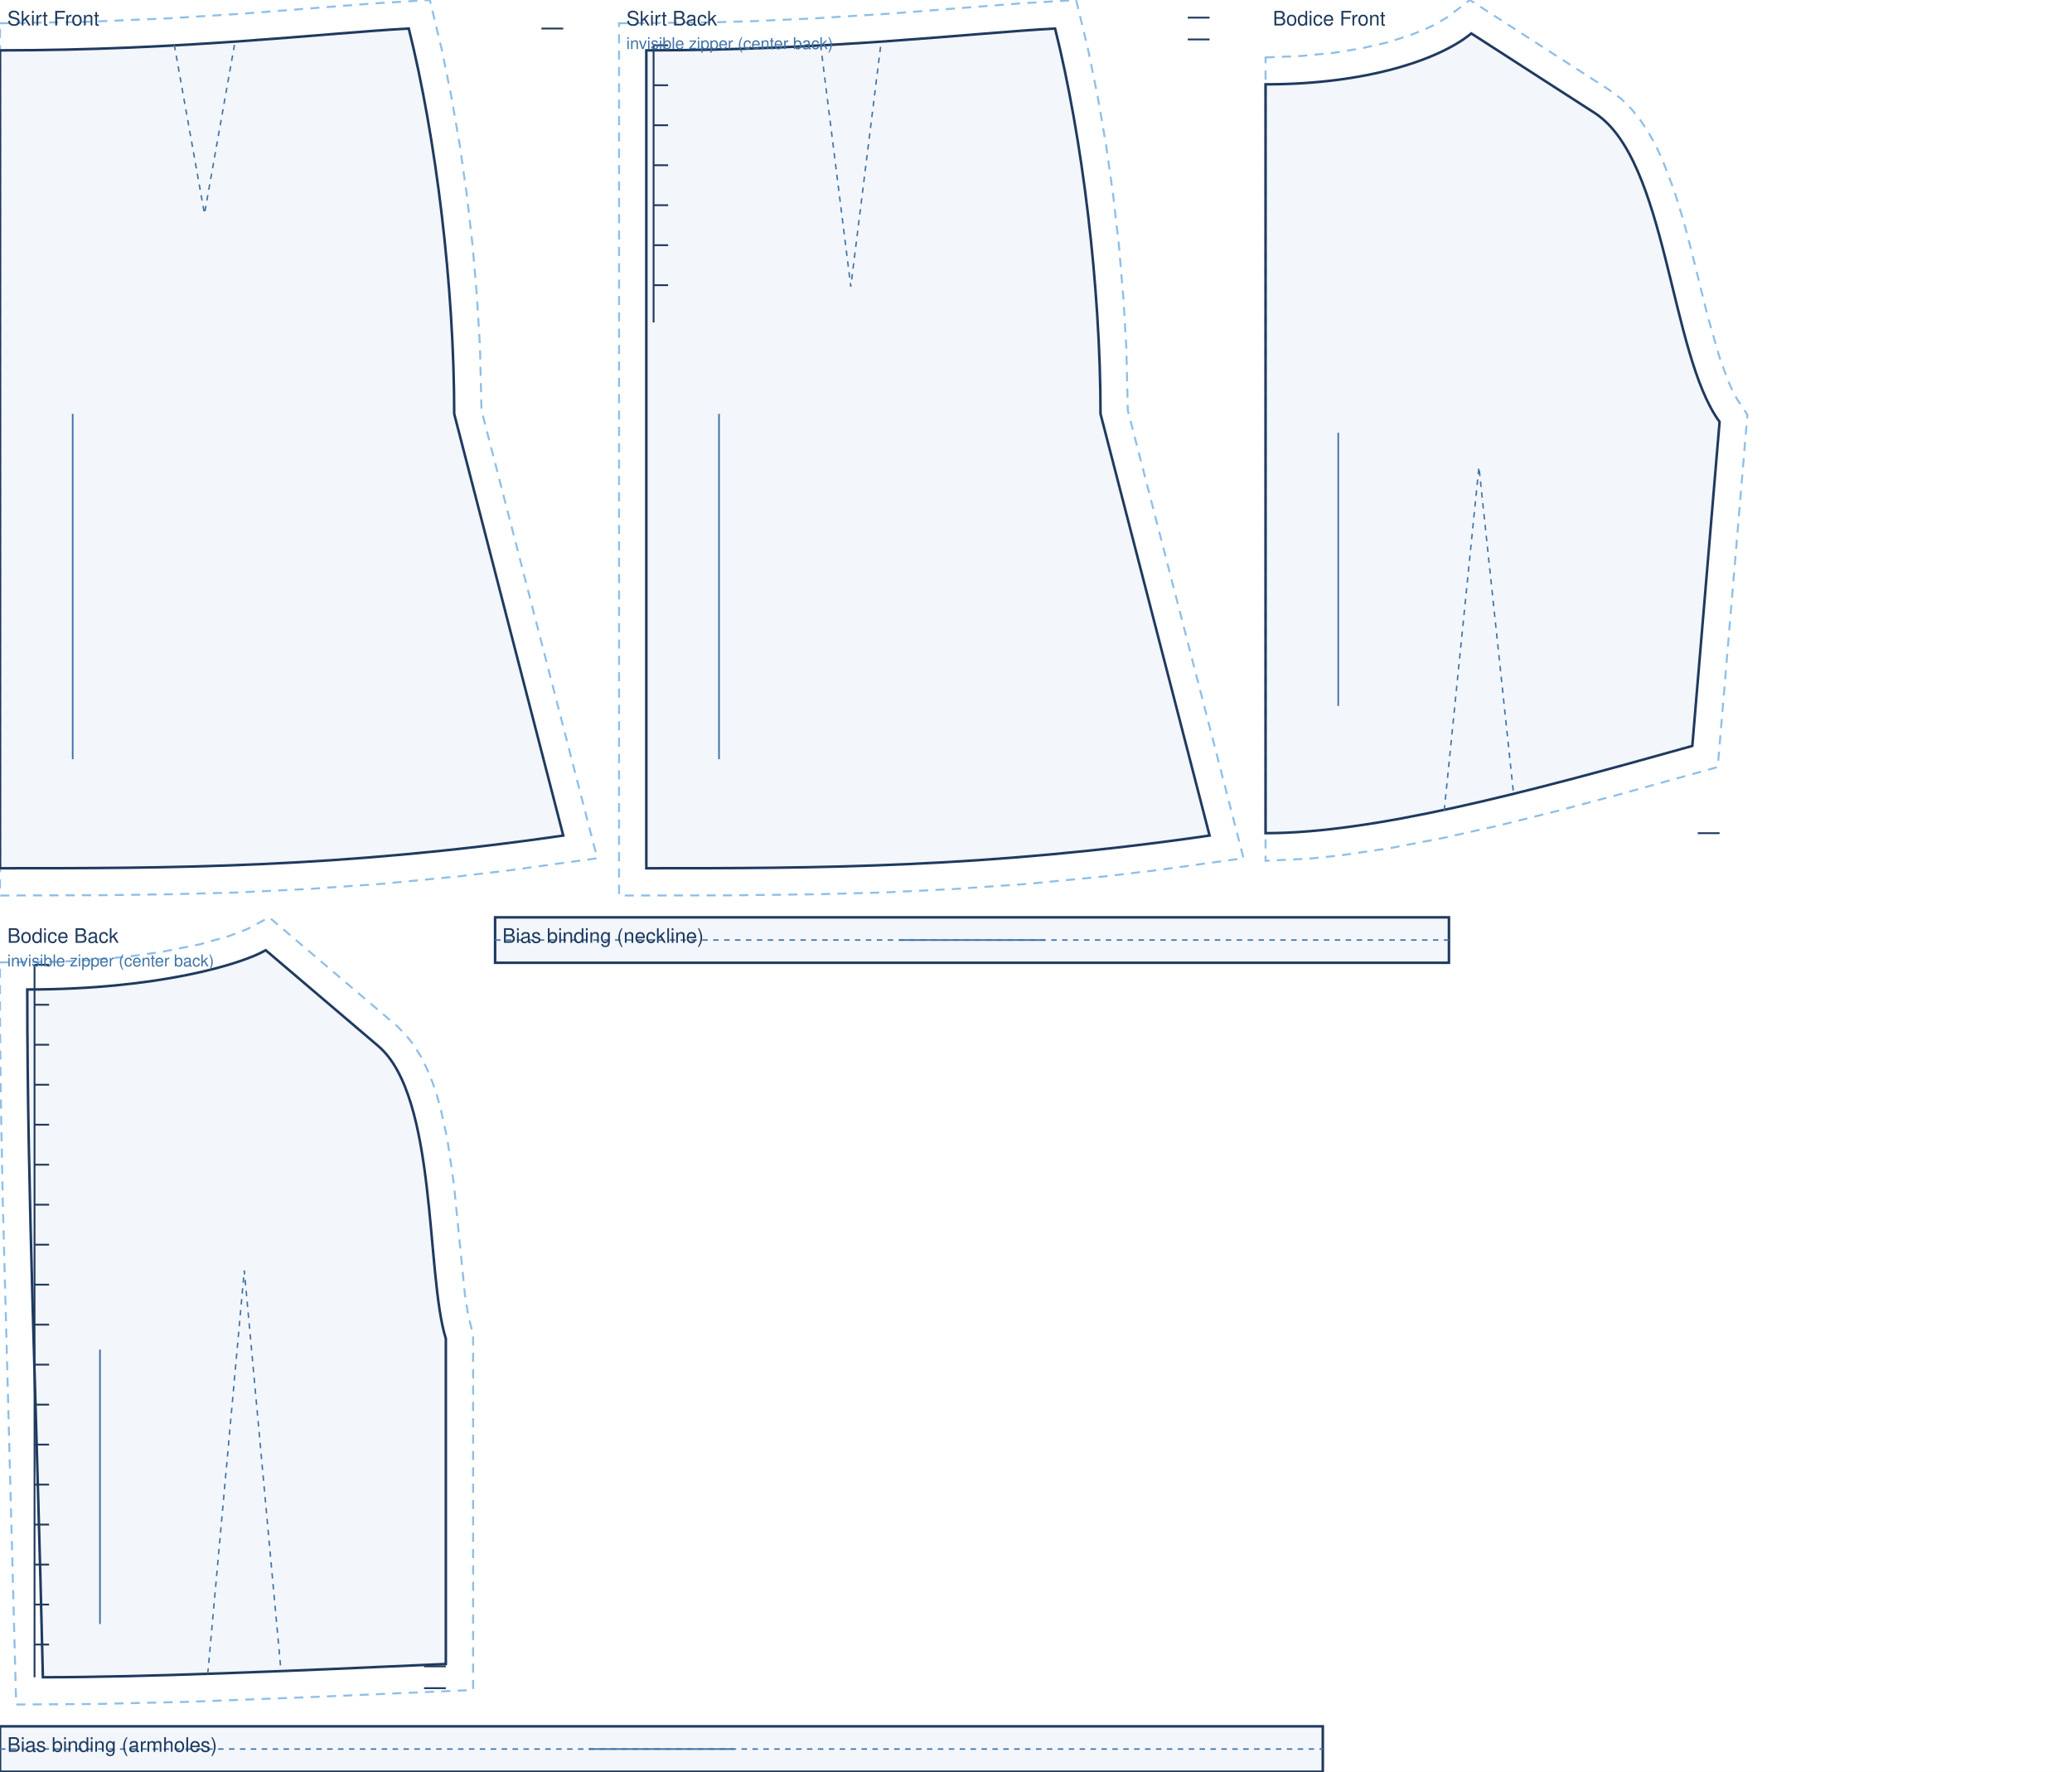
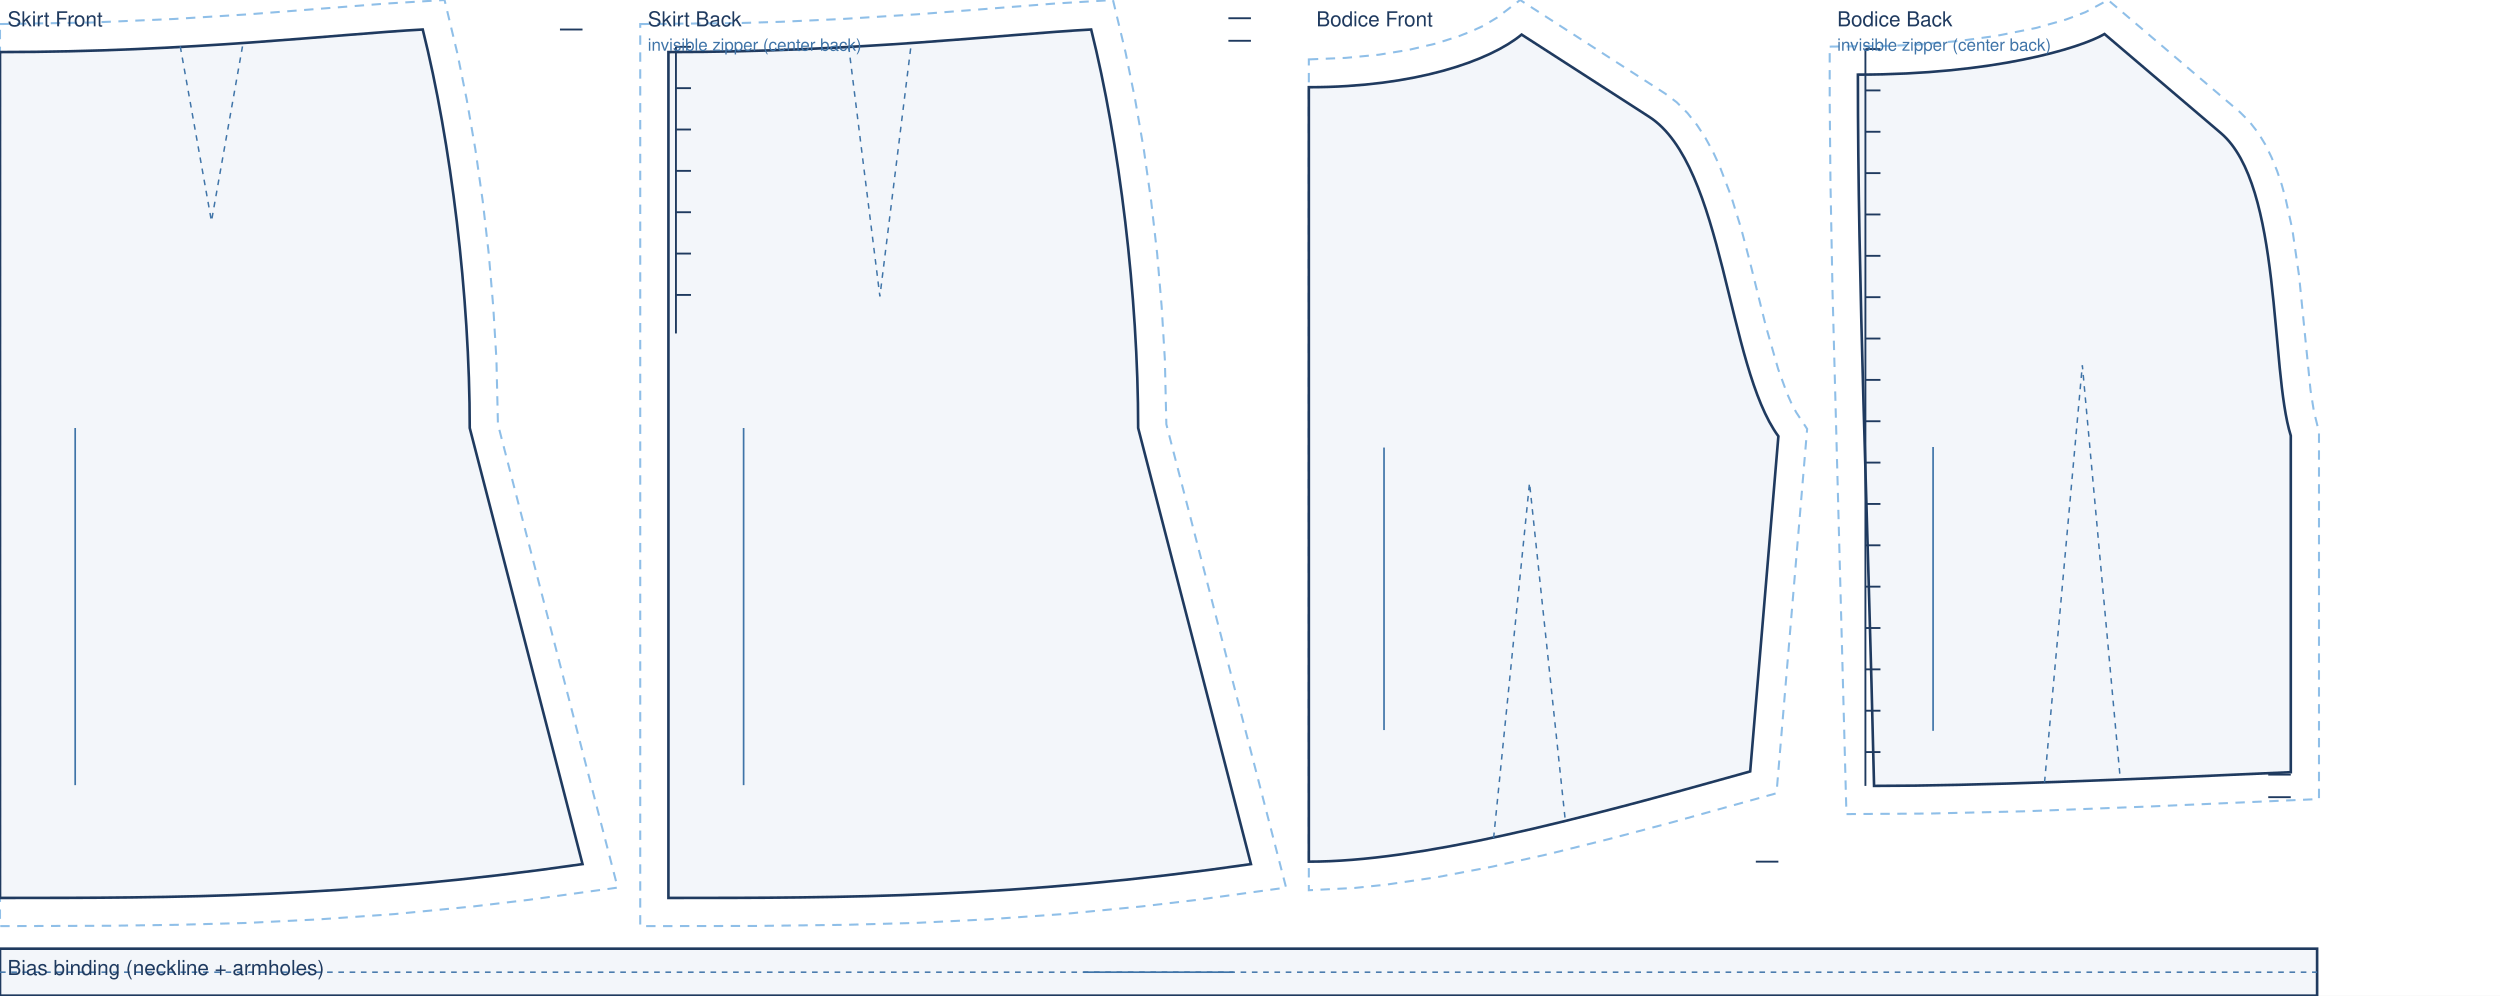
- <svg xmlns="http://www.w3.org/2000/svg" viewBox="0 0 1140.0 974.8" width="100%" role="img">
-   <rect width="1140.0" height="974.8" fill="#fff" />
+ <svg xmlns="http://www.w3.org/2000/svg" viewBox="0 0 1330.0 529.7" width="100%" role="img">
+   <rect width="1330.0" height="529.7" fill="#fff" />
  <path transform="translate(0.0 27.7)" d="M 0.0 -14.9 L 48.2 -15.7 L 92.5 -17.6 L 132.5 -20.1 L 205.4 -25.8 L 236.5 -27.7 L 243.2 0.2 L 248.3 25.3 L 252.9 51.8 L 256.8 79.2 L 260.0 107.2 L 262.4 135.4 L 264.1 163.5 L 264.9 198.0 L 328.6 444.5 L 281.4 451.0 L 252.0 454.5 L 209.8 458.6 L 169.7 461.4 L 131.4 463.3 L 94.4 464.3 L 58.5 464.8 L 0.0 465.0 Z" fill="none" stroke="#8fbfe8" stroke-width="1.1" stroke-dasharray="5 4" />
  <path transform="translate(0.0 27.7)" d="M 0.0 0.0 C 101.2 0.0 179.9 -9.6 224.9 -12.0 C 239.9 48.0 249.9 130.0 249.9 200.0 L 309.9 432.0 C 185.9 450.0 93.0 450.0 0.0 450.0 L 0.0 0.0 Z" fill="rgba(63,116,168,.06)" stroke="#1f3a5f" stroke-width="1.4" />
  <path transform="translate(0.0 27.7)" d="M 95.9 -3.0 L 112.5 90.0 L 129.0 -3.0" fill="none" stroke="#3f74a8" stroke-width="0.8" stroke-dasharray="3 3" />
  <path transform="translate(0.0 27.7)" d="M 309.9 -12.0 L 297.9 -12.0" fill="none" stroke="#1f3a5f" stroke-width="1.0" />
  <line transform="translate(0.0 27.7)" x1="40.0" y1="200.0" x2="40.0" y2="390.0" stroke="#3f74a8" stroke-width="0.9" />
  <text transform="translate(0.0 27.7)" x="4.0" y="-13.7" font-family="Helvetica,Arial,sans-serif" font-size="11" fill="#1f3a5f">Skirt Front</text>
  <path transform="translate(355.6 27.7)" d="M -15.0 -14.9 L 36.5 -15.4 L 59.7 -16.1 L 92.5 -17.6 L 132.5 -20.1 L 205.4 -25.8 L 236.5 -27.7 L 243.2 0.2 L 248.3 25.3 L 252.9 51.8 L 256.8 79.2 L 260.0 107.2 L 262.4 135.4 L 264.1 163.5 L 264.9 198.0 L 328.6 444.5 L 281.4 451.0 L 252.0 454.5 L 209.8 458.6 L 169.7 461.4 L 131.4 463.3 L 94.4 464.3 L 46.7 464.9 L -15.0 465.0 Z" fill="none" stroke="#8fbfe8" stroke-width="1.1" stroke-dasharray="5 4" />
  <path transform="translate(355.6 27.7)" d="M 0.0 0.0 C 101.2 0.0 179.9 -9.6 224.9 -12.0 C 239.9 48.0 249.9 130.0 249.9 200.0 L 309.9 432.0 C 185.9 450.0 93.0 450.0 0.0 450.0 L 0.0 0.0 Z" fill="rgba(63,116,168,.06)" stroke="#1f3a5f" stroke-width="1.4" />
  <path transform="translate(355.6 27.7)" d="M 95.9 -3.0 L 112.5 130.0 L 129.0 -3.0" fill="none" stroke="#3f74a8" stroke-width="0.8" stroke-dasharray="3 3" />
  <path transform="translate(355.6 27.7)" d="M 309.9 -18.0 L 297.9 -18.0 M 309.9 -6.0 L 297.9 -6.0 M 4.0 -2.8 L 4.0 149.7 M 4.0 -2.8 L 12.0 -2.8 M 4.0 19.2 L 12.0 19.2 M 4.0 41.2 L 12.0 41.2 M 4.0 63.2 L 12.0 63.2 M 4.0 85.2 L 12.0 85.2 M 4.0 107.2 L 12.0 107.2 M 4.0 129.2 L 12.0 129.2" fill="none" stroke="#1f3a5f" stroke-width="1.0" />
  <line transform="translate(355.6 27.7)" x1="40.0" y1="200.0" x2="40.0" y2="390.0" stroke="#3f74a8" stroke-width="0.9" />
  <text transform="translate(355.6 27.7)" x="-11.0" y="-13.7" font-family="Helvetica,Arial,sans-serif" font-size="11" fill="#1f3a5f">Skirt Back</text>
  <text transform="translate(355.6 27.7)" x="-11.0" y="-0.7" font-family="Helvetica,Arial,sans-serif" font-size="9" fill="#3f74a8">invisible zipper (center back)</text>
  <path transform="translate(696.3 18.4)" d="M 0.0 13.2 L 19.5 12.4 L 37.3 10.7 L 53.3 8.1 L 67.5 4.8 L 79.7 0.9 L 86.8 -1.9 L 92.9 -4.7 L 100.1 -9.0 L 112.4 -18.4 L 189.6 31.4 L 195.7 36.0 L 201.4 41.7 L 206.5 48.1 L 211.0 55.0 L 215.0 62.3 L 218.5 69.9 L 224.7 86.1 L 230.0 103.2 L 234.6 120.7 L 243.1 155.0 L 249.7 178.0 L 254.4 190.9 L 256.8 196.3 L 259.3 201.0 L 265.1 209.8 L 248.8 403.6 L 192.8 419.2 L 159.6 428.0 L 127.8 435.9 L 97.4 442.7 L 68.6 448.2 L 41.4 452.2 L 24.3 454.0 L 0.0 455.2 L 0.0 43.5 Z" fill="none" stroke="#8fbfe8" stroke-width="1.1" stroke-dasharray="5 4" />
  <path transform="translate(696.3 18.4)" d="M 0.0 28.0 C 56.6 28.0 96.2 14.0 113.2 0.0 L 181.0 43.7 C 221.1 69.5 222.3 176.3 249.8 213.7 L 234.8 392.0 C 140.8 418.4 58.7 440.0 0.0 440.0 C 0.0 275.2 0.0 151.6 0.0 28.0 Z" fill="rgba(63,116,168,.06)" stroke="#1f3a5f" stroke-width="1.4" />
  <path transform="translate(696.3 18.4)" d="M 98.3 427.5 L 117.4 238.5 L 136.5 418.8" fill="none" stroke="#3f74a8" stroke-width="0.8" stroke-dasharray="3 3" />
  <path transform="translate(696.3 18.4)" d="M 249.8 440.0 L 237.8 440.0" fill="none" stroke="#1f3a5f" stroke-width="1.0" />
  <line transform="translate(696.3 18.4)" x1="40.0" y1="219.7" x2="40.0" y2="370.0" stroke="#3f74a8" stroke-width="0.9" />
  <text transform="translate(696.3 18.4)" x="4.0" y="-4.4" font-family="Helvetica,Arial,sans-serif" font-size="11" fill="#1f3a5f">Bodice Front</text>
-   <path transform="translate(15.0 522.8)" d="M -15.0 6.7 L 17.0 6.3 L 32.9 5.6 L 54.6 3.6 L 73.6 1.0 L 94.7 -3.2 L 110.7 -7.7 L 121.0 -11.6 L 133.1 -18.1 L 203.3 41.6 L 208.2 46.5 L 212.9 52.5 L 216.8 58.9 L 220.1 65.7 L 223.0 72.8 L 225.5 80.2 L 227.6 87.9 L 231.1 103.8 L 234.7 128.6 L 240.8 189.5 L 242.6 200.8 L 245.3 211.7 L 245.3 407.0 L 156.4 410.9 L 89.1 413.5 L 38.3 414.7 L -6.1 415.0 L -13.5 136.9 L -14.6 78.7 L -15.0 35.8 Z" fill="none" stroke="#8fbfe8" stroke-width="1.1" stroke-dasharray="5 4" />
-   <path transform="translate(15.0 522.8)" d="M 0.0 21.6 C 72.2 21.6 118.1 7.6 131.2 0.0 L 193.1 52.7 C 225.8 80.5 219.2 178.3 230.3 213.7 L 230.3 392.7 C 141.6 396.7 64.0 400.0 8.6 400.0 C 5.1 248.6 0.0 135.1 0.0 21.6 Z" fill="rgba(63,116,168,.06)" stroke="#1f3a5f" stroke-width="1.4" />
-   <path transform="translate(15.0 522.8)" d="M 99.3 398.1 L 119.4 176.2 L 139.6 396.5" fill="none" stroke="#3f74a8" stroke-width="0.8" stroke-dasharray="3 3" />
-   <path transform="translate(15.0 522.8)" d="M 230.3 394.0 L 218.3 394.0 M 230.3 406.0 L 218.3 406.0 M 4.0 8.0 L 4.0 400.0 M 4.0 8.0 L 12.0 8.0 M 4.0 30.0 L 12.0 30.0 M 4.0 52.0 L 12.0 52.0 M 4.0 74.0 L 12.0 74.0 M 4.0 96.0 L 12.0 96.0 M 4.0 118.0 L 12.0 118.0 M 4.0 140.0 L 12.0 140.0 M 4.0 162.0 L 12.0 162.0 M 4.0 184.0 L 12.0 184.0 M 4.0 206.0 L 12.0 206.0 M 4.0 228.0 L 12.0 228.0 M 4.0 250.0 L 12.0 250.0 M 4.0 272.0 L 12.0 272.0 M 4.0 294.0 L 12.0 294.0 M 4.0 316.0 L 12.0 316.0 M 4.0 338.0 L 12.0 338.0 M 4.0 360.0 L 12.0 360.0 M 4.0 382.0 L 12.0 382.0" fill="none" stroke="#1f3a5f" stroke-width="1.0" />
-   <line transform="translate(15.0 522.8)" x1="40.0" y1="219.7" x2="40.0" y2="370.7" stroke="#3f74a8" stroke-width="0.9" />
-   <text transform="translate(15.0 522.8)" x="-11.0" y="-4.1" font-family="Helvetica,Arial,sans-serif" font-size="11" fill="#1f3a5f">Bodice Back</text>
-   <text transform="translate(15.0 522.8)" x="-11.0" y="8.9" font-family="Helvetica,Arial,sans-serif" font-size="9" fill="#3f74a8">invisible zipper (center back)</text>
-   <path transform="translate(272.4 504.7)" d="M 0.0 0.0 L 524.8 0.0 L 524.8 25.0 L 0.0 25.0 Z" fill="rgba(63,116,168,.06)" stroke="#1f3a5f" stroke-width="1.4" />
-   <path transform="translate(272.4 504.7)" d="M 0.0 12.5 L 524.8 12.5" fill="none" stroke="#3f74a8" stroke-width="0.8" stroke-dasharray="3 3" />
-   <line transform="translate(272.4 504.7)" x1="222.4" y1="12.5" x2="302.4" y2="12.5" stroke="#3f74a8" stroke-width="0.9" />
-   <text transform="translate(272.4 504.7)" x="4.0" y="14.0" font-family="Helvetica,Arial,sans-serif" font-size="11" fill="#1f3a5f">Bias binding (neckline)</text>
-   <path transform="translate(0.0 949.8)" d="M 0.0 0.0 L 727.8 0.0 L 727.8 25.0 L 0.0 25.0 Z" fill="rgba(63,116,168,.06)" stroke="#1f3a5f" stroke-width="1.4" />
-   <path transform="translate(0.0 949.8)" d="M 0.0 12.5 L 727.8 12.5" fill="none" stroke="#3f74a8" stroke-width="0.8" stroke-dasharray="3 3" />
-   <line transform="translate(0.0 949.8)" x1="323.9" y1="12.5" x2="403.9" y2="12.5" stroke="#3f74a8" stroke-width="0.9" />
-   <text transform="translate(0.0 949.8)" x="4.0" y="14.0" font-family="Helvetica,Arial,sans-serif" font-size="11" fill="#1f3a5f">Bias binding (armholes)</text>
+   <path transform="translate(988.4 18.1)" d="M -15.0 6.7 L 17.0 6.3 L 32.9 5.6 L 54.6 3.6 L 73.6 1.0 L 94.7 -3.2 L 110.7 -7.7 L 121.0 -11.6 L 133.1 -18.1 L 203.3 41.6 L 208.2 46.5 L 212.9 52.5 L 216.8 58.9 L 220.1 65.7 L 223.0 72.8 L 225.5 80.2 L 227.6 87.9 L 231.1 103.8 L 234.7 128.6 L 240.8 189.5 L 242.6 200.8 L 245.3 211.7 L 245.3 407.0 L 156.4 410.9 L 89.1 413.5 L 38.3 414.7 L -6.1 415.0 L -13.5 136.9 L -14.6 78.7 L -15.0 35.8 Z" fill="none" stroke="#8fbfe8" stroke-width="1.1" stroke-dasharray="5 4" />
+   <path transform="translate(988.4 18.1)" d="M 0.0 21.6 C 72.2 21.6 118.1 7.6 131.2 0.0 L 193.1 52.7 C 225.8 80.5 219.2 178.3 230.3 213.7 L 230.3 392.7 C 141.6 396.7 64.0 400.0 8.6 400.0 C 5.1 248.6 0.0 135.1 0.0 21.6 Z" fill="rgba(63,116,168,.06)" stroke="#1f3a5f" stroke-width="1.4" />
+   <path transform="translate(988.4 18.1)" d="M 99.3 398.1 L 119.4 176.2 L 139.6 396.5" fill="none" stroke="#3f74a8" stroke-width="0.8" stroke-dasharray="3 3" />
+   <path transform="translate(988.4 18.1)" d="M 230.3 394.0 L 218.3 394.0 M 230.3 406.0 L 218.3 406.0 M 4.0 8.0 L 4.0 400.0 M 4.0 8.0 L 12.0 8.0 M 4.0 30.0 L 12.0 30.0 M 4.0 52.0 L 12.0 52.0 M 4.0 74.0 L 12.0 74.0 M 4.0 96.0 L 12.0 96.0 M 4.0 118.0 L 12.0 118.0 M 4.0 140.0 L 12.0 140.0 M 4.0 162.0 L 12.0 162.0 M 4.0 184.0 L 12.0 184.0 M 4.0 206.0 L 12.0 206.0 M 4.0 228.0 L 12.0 228.0 M 4.0 250.0 L 12.0 250.0 M 4.0 272.0 L 12.0 272.0 M 4.0 294.0 L 12.0 294.0 M 4.0 316.0 L 12.0 316.0 M 4.0 338.0 L 12.0 338.0 M 4.0 360.0 L 12.0 360.0 M 4.0 382.0 L 12.0 382.0" fill="none" stroke="#1f3a5f" stroke-width="1.0" />
+   <line transform="translate(988.4 18.1)" x1="40.0" y1="219.7" x2="40.0" y2="370.7" stroke="#3f74a8" stroke-width="0.9" />
+   <text transform="translate(988.4 18.1)" x="-11.0" y="-4.1" font-family="Helvetica,Arial,sans-serif" font-size="11" fill="#1f3a5f">Bodice Back</text>
+   <text transform="translate(988.4 18.1)" x="-11.0" y="8.9" font-family="Helvetica,Arial,sans-serif" font-size="9" fill="#3f74a8">invisible zipper (center back)</text>
+   <path transform="translate(0.0 504.7)" d="M 0.0 0.0 L 1232.7 0.0 L 1232.7 25.0 L 0.0 25.0 Z" fill="rgba(63,116,168,.06)" stroke="#1f3a5f" stroke-width="1.4" />
+   <path transform="translate(0.0 504.7)" d="M 0.0 12.5 L 1232.7 12.5" fill="none" stroke="#3f74a8" stroke-width="0.8" stroke-dasharray="3 3" />
+   <line transform="translate(0.0 504.7)" x1="576.3" y1="12.5" x2="656.3" y2="12.5" stroke="#3f74a8" stroke-width="0.9" />
+   <text transform="translate(0.0 504.7)" x="4.0" y="14.0" font-family="Helvetica,Arial,sans-serif" font-size="11" fill="#1f3a5f">Bias binding (neckline + armholes)</text>
</svg>
